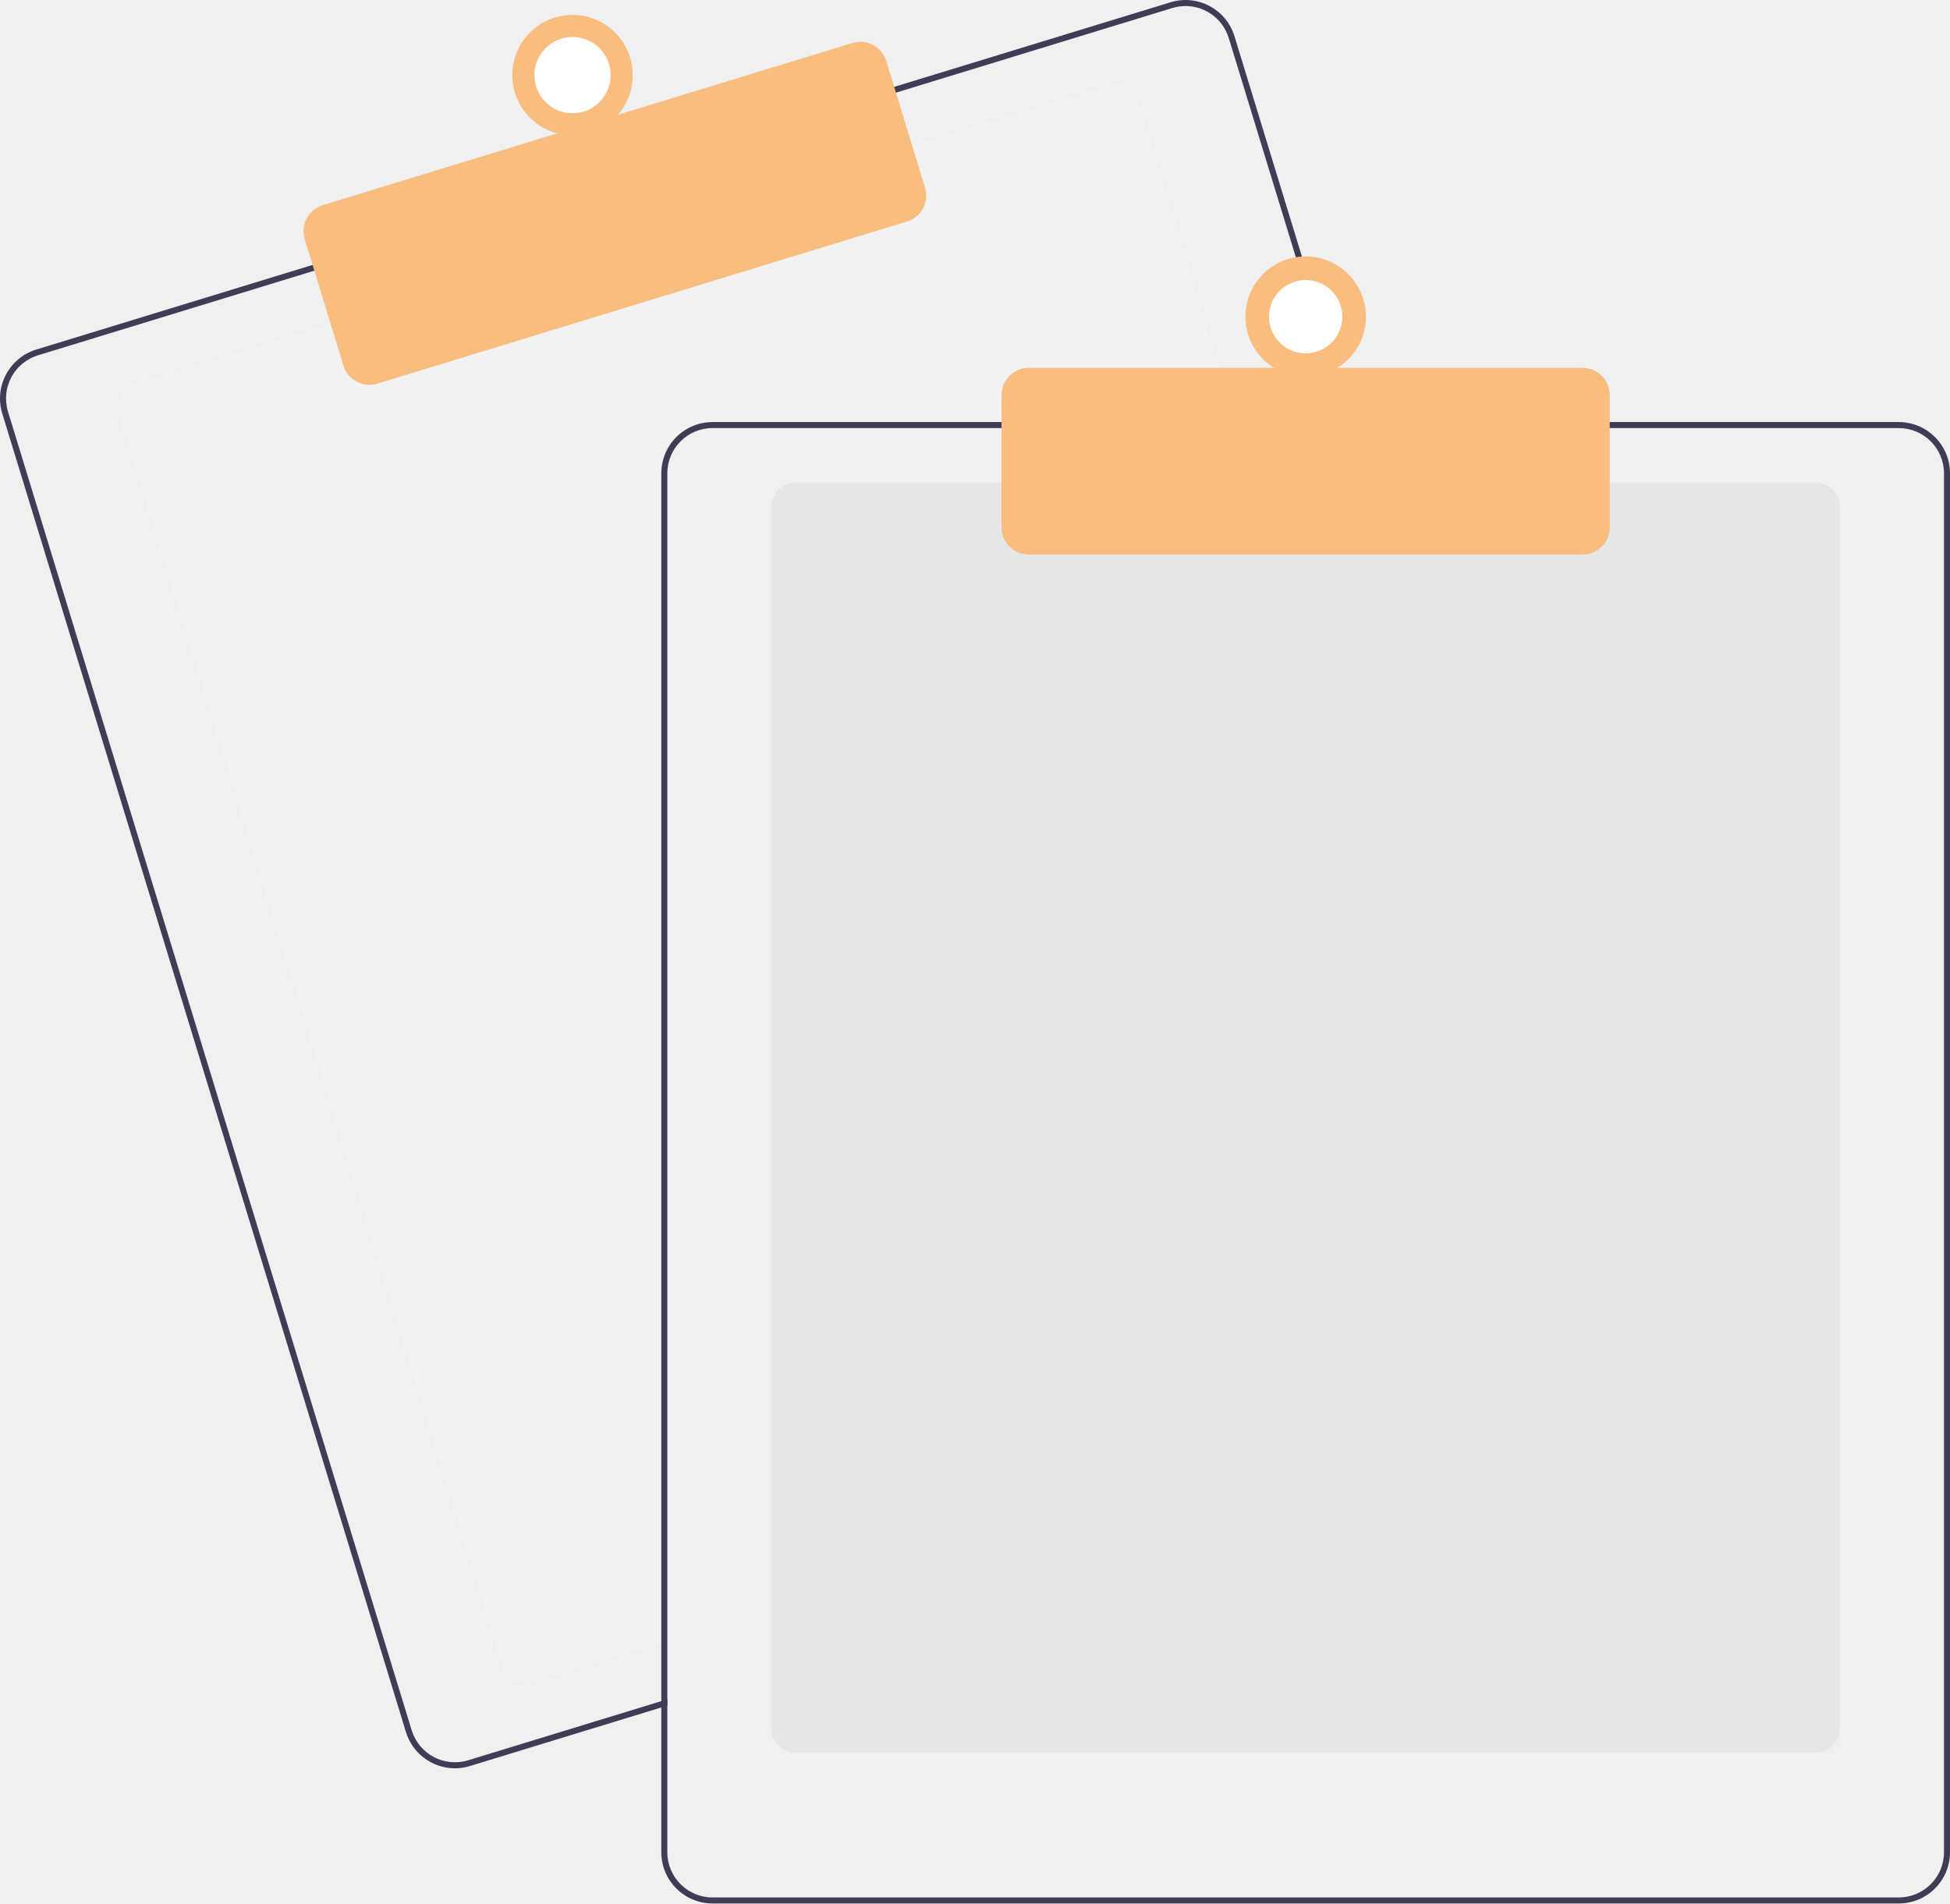
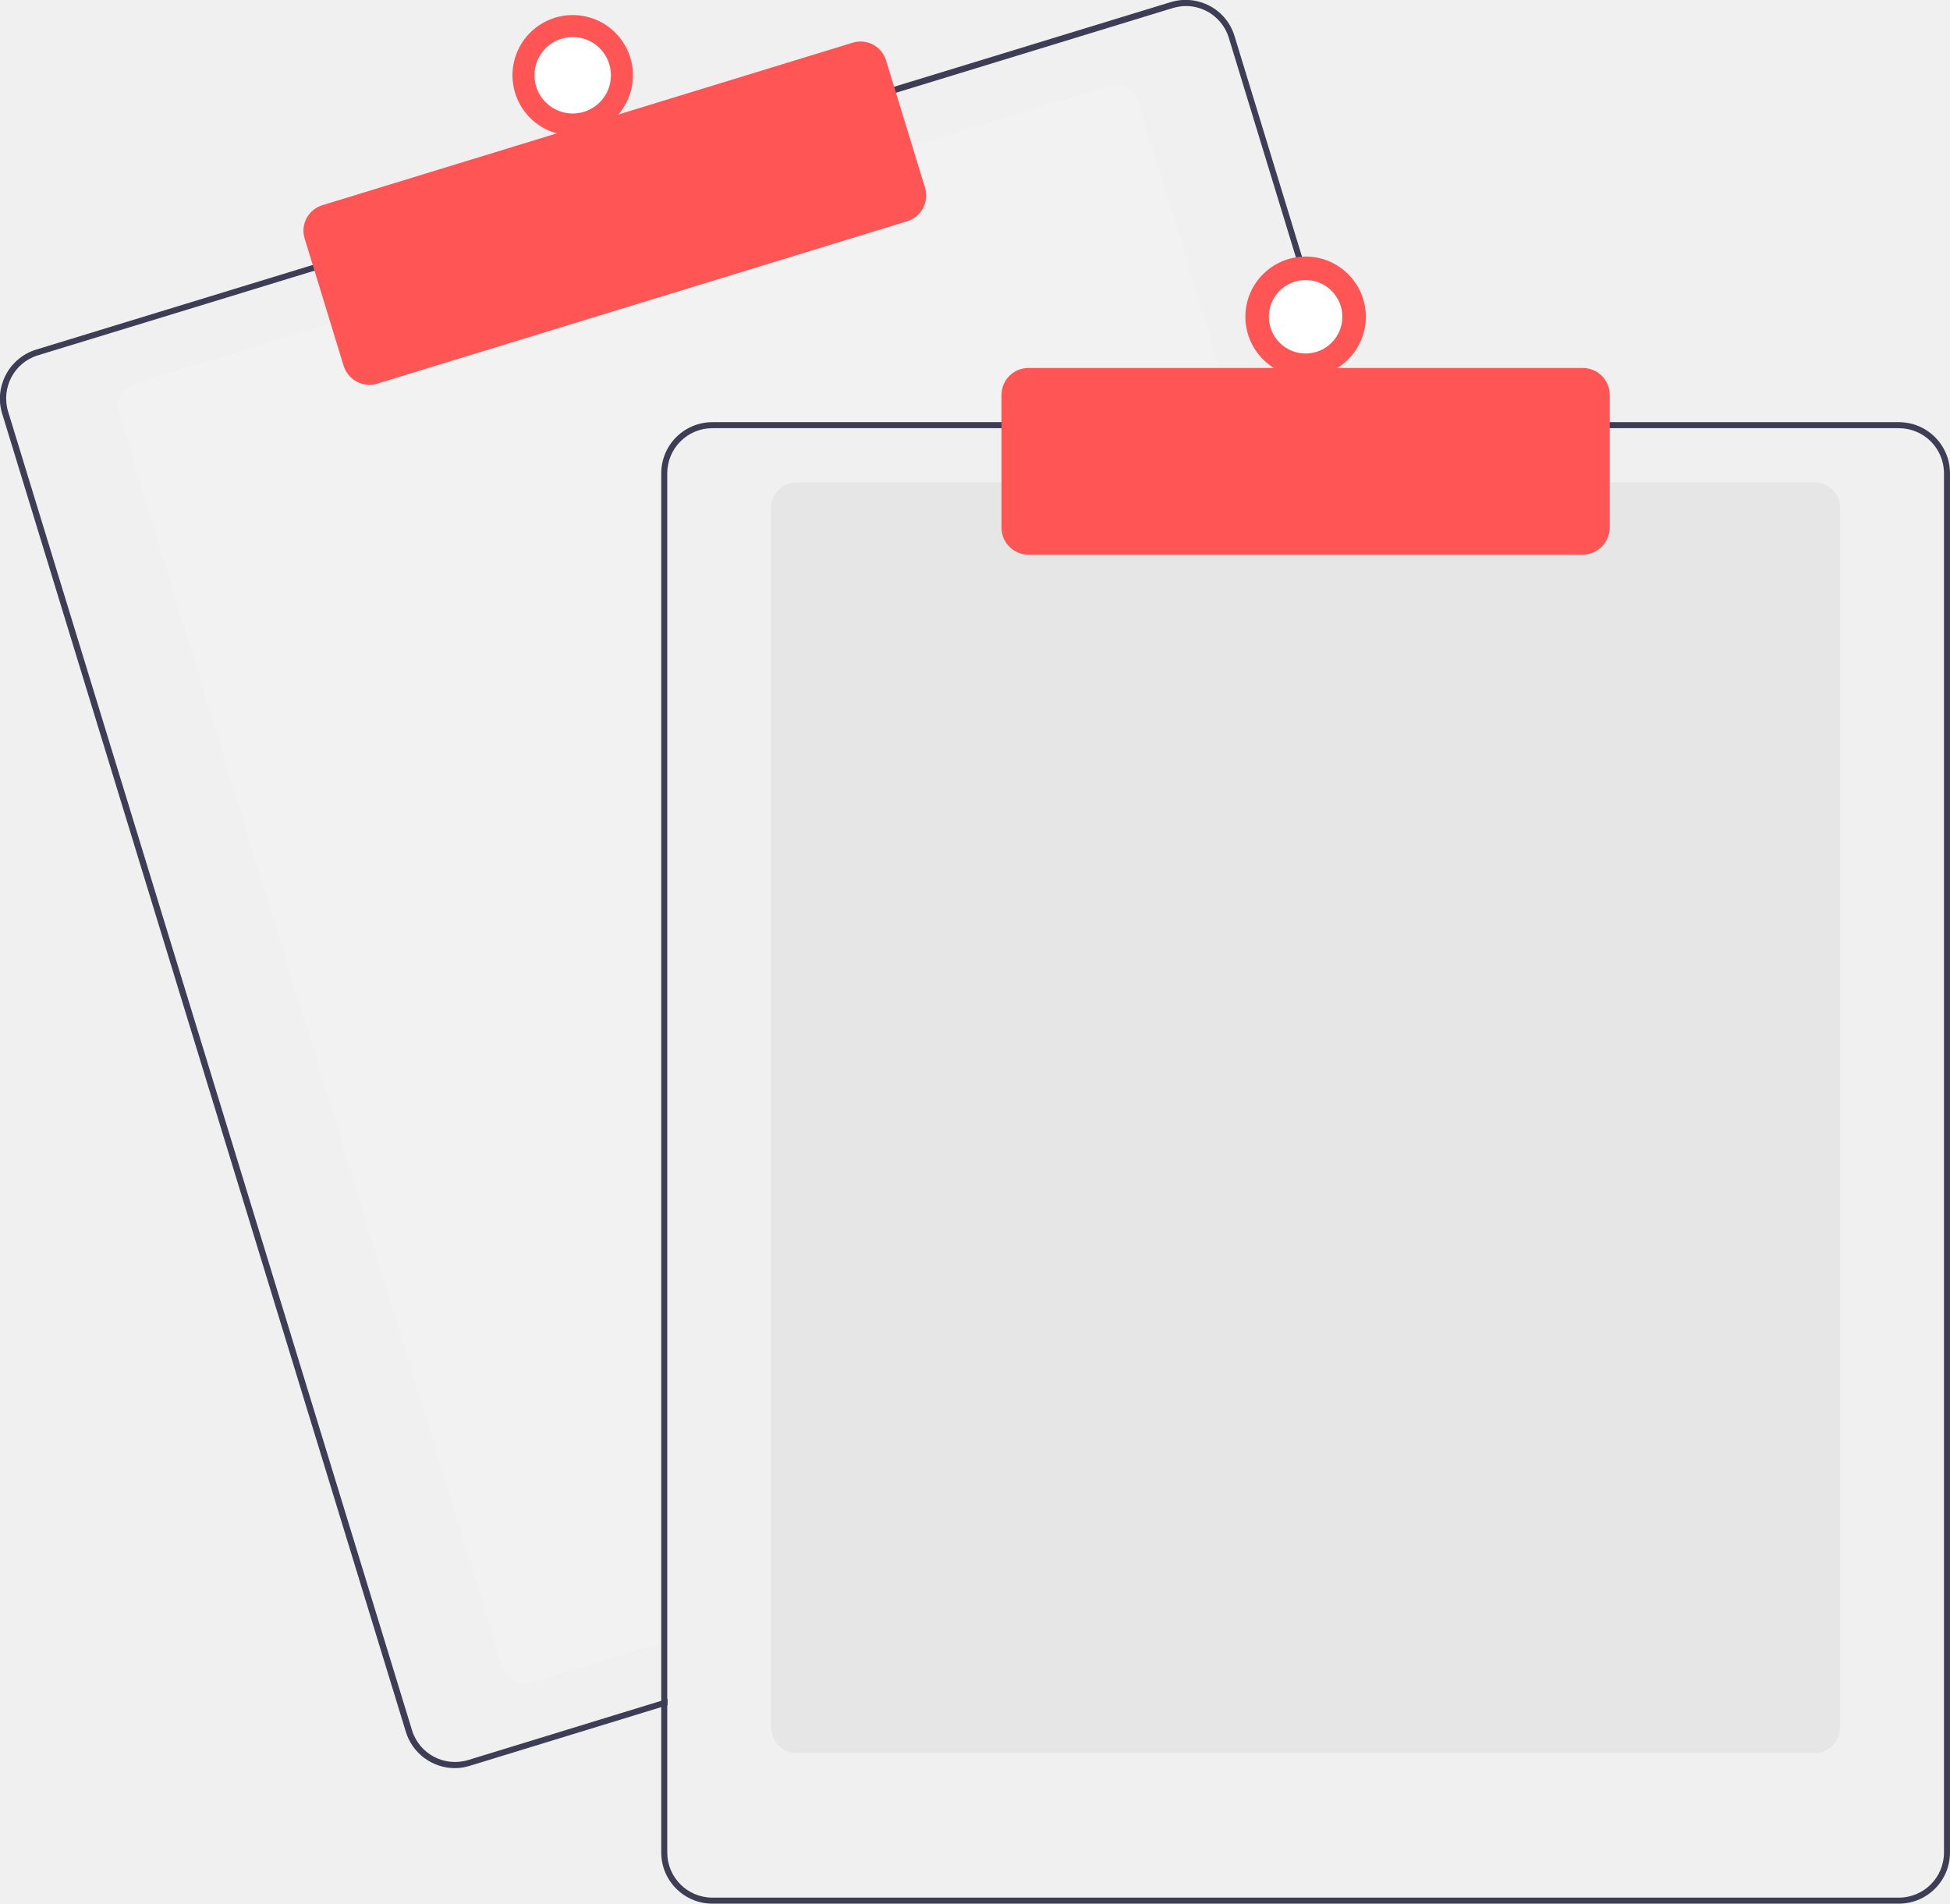
- <svg xmlns="http://www.w3.org/2000/svg" id="b21613c9-2bf0-4d37-bef0-3b193d34fc5d" data-name="Layer 1" width="647.636" height="632.174" viewBox="0 0 647.636 632.174">
-   <path d="M687.328,276.087H512.818a15.018,15.018,0,0,0-15,15v387.85l-2,.61-42.81,13.11a8.007,8.007,0,0,1-9.99-5.31L315.678,271.397a8.003,8.003,0,0,1,5.31-9.99l65.97-20.2,191.25-58.54,65.97-20.2a7.989,7.989,0,0,1,9.99,5.3l32.55,106.32Z" transform="translate(-276.1819 -133.9131)" fill="#f2f2f2" />
-   <path d="M725.408,274.087l-39.23-128.14a16.994,16.994,0,0,0-21.23-11.28l-92.75,28.39L380.958,221.607l-92.75,28.4a17.015,17.015,0,0,0-11.28,21.23l134.08,437.93a17.027,17.027,0,0,0,16.26,12.03,16.789,16.789,0,0,0,4.97-.75l63.58-19.46,2-.62v-2.09l-2,.61-64.17,19.65a15.015,15.015,0,0,1-18.73-9.95l-134.07-437.94a14.979,14.979,0,0,1,9.95-18.73l92.75-28.4,191.24-58.54,92.75-28.4a15.156,15.156,0,0,1,4.41-.66,15.015,15.015,0,0,1,14.32,10.61l39.05,127.56.62,2h2.08Z" transform="translate(-276.1819 -133.9131)" fill="#3f3d56" />
-   <path d="M398.863,261.734a9.016,9.016,0,0,1-8.611-6.367l-12.88-42.072a8.999,8.999,0,0,1,5.971-11.24l175.939-53.864a9.009,9.009,0,0,1,11.241,5.971l12.88,42.072a9.01,9.01,0,0,1-5.971,11.241L401.492,261.339A8.976,8.976,0,0,1,398.863,261.734Z" transform="translate(-276.1819 -133.9131)" fill="#f8bd7f" />
-   <circle cx="190.154" cy="24.955" r="20" fill="#f8bd7f" />
-   <circle cx="190.154" cy="24.955" r="12.665" fill="#fff" />
-   <path d="M878.818,716.087h-338a8.51,8.51,0,0,1-8.5-8.5v-405a8.51,8.51,0,0,1,8.5-8.5h338a8.51,8.51,0,0,1,8.5,8.5v405A8.51,8.51,0,0,1,878.818,716.087Z" transform="translate(-276.1819 -133.9131)" fill="#e6e6e6" />
-   <path d="M723.318,274.087h-210.5a17.024,17.024,0,0,0-17,17v407.8l2-.61v-407.19a15.018,15.018,0,0,1,15-15H723.938Zm183.5,0h-394a17.024,17.024,0,0,0-17,17v458a17.024,17.024,0,0,0,17,17h394a17.024,17.024,0,0,0,17-17v-458A17.024,17.024,0,0,0,906.818,274.087Zm15,475a15.018,15.018,0,0,1-15,15h-394a15.018,15.018,0,0,1-15-15v-458a15.018,15.018,0,0,1,15-15h394a15.018,15.018,0,0,1,15,15Z" transform="translate(-276.1819 -133.9131)" fill="#3f3d56" />
-   <path d="M801.818,318.087h-184a9.01,9.01,0,0,1-9-9v-44a9.01,9.01,0,0,1,9-9h184a9.01,9.01,0,0,1,9,9v44A9.01,9.01,0,0,1,801.818,318.087Z" transform="translate(-276.1819 -133.9131)" fill="#f8bd7f" />
-   <circle cx="433.636" cy="105.174" r="20" fill="#f8bd7f" />
-   <circle cx="433.636" cy="105.174" r="12.182" fill="#fff" />
+ <svg xmlns="http://www.w3.org/2000/svg" version="1.1" id="b21613c9-2bf0-4d37-bef0-3b193d34fc5d" x="0px" y="0px" viewBox="0 0 647.6 632.2" style="enable-background:new 0 0 647.6 632.2;" xml:space="preserve">
+   <style type="text/css">
+ 	.st0{fill:#F2F2F2;}
+ 	.st1{fill:#3F3D56;}
+ 	.st2{fill:#FF5555;}
+ 	.st3{fill:#FFFFFF;}
+ 	.st4{fill:#E6E6E6;}
+ </style>
+   <path class="st0" d="M411.1,142.2H236.6c-8.3,0-15,6.7-15,15V545l-2,0.6l-42.8,13.1c-4.2,1.3-8.7-1.1-10-5.3l-127.3-416  c-1.3-4.2,1.1-8.7,5.3-10l66-20.2L302,48.8l66-20.2c4.2-1.3,8.7,1.1,10,5.3c0,0,0,0,0,0l32.5,106.3L411.1,142.2z" />
+   <path class="st1" d="M449.2,140.2L410,12c-2.7-9-12.2-14-21.2-11.3c0,0,0,0,0,0L296,29.1L104.8,87.7L12,116.1  c-9,2.8-14,12.3-11.3,21.2l134.1,437.9c2.2,7.1,8.8,12,16.3,12c1.7,0,3.4-0.3,5-0.8l63.6-19.5l2-0.6v-2.1l-2,0.6l-64.2,19.7  c-7.9,2.4-16.3-2-18.7-10L2.7,136.7c-2.4-7.9,2-16.3,9.9-18.7c0,0,0,0,0,0l92.8-28.4l191.2-58.5l92.8-28.4c1.4-0.4,2.9-0.7,4.4-0.7  c6.6,0,12.4,4.3,14.3,10.6l39,127.6l0.6,2h2.1L449.2,140.2z" />
+   <path class="st2" d="M122.7,127.8c-4,0-7.4-2.6-8.6-6.4l-12.9-42.1c-1.5-4.8,1.2-9.8,6-11.2c0,0,0,0,0,0l175.9-53.9  c4.8-1.5,9.8,1.2,11.2,6l12.9,42.1c1.4,4.8-1.2,9.8-6,11.2l-175.9,53.9C124.5,127.7,123.6,127.8,122.7,127.8z" />
+   <circle class="st2" cx="190.2" cy="25" r="20" />
+   <circle class="st3" cx="190.2" cy="25" r="12.7" />
+   <path class="st4" d="M602.6,582.2h-338c-4.7,0-8.5-3.8-8.5-8.5v-405c0-4.7,3.8-8.5,8.5-8.5h338c4.7,0,8.5,3.8,8.5,8.5v405  C611.1,578.4,607.3,582.2,602.6,582.2z" />
+   <path class="st1" d="M447.1,140.2H236.6c-9.4,0-17,7.6-17,17V565l2-0.6V157.2c0-8.3,6.7-15,15-15h211.1L447.1,140.2z M630.6,140.2  h-394c-9.4,0-17,7.6-17,17v458c0,9.4,7.6,17,17,17h394c9.4,0,17-7.6,17-17v-458C647.6,147.8,640,140.2,630.6,140.2z M645.6,615.2  c0,8.3-6.7,15-15,15h-394c-8.3,0-15-6.7-15-15v-458c0-8.3,6.7-15,15-15h394c8.3,0,15,6.7,15,15V615.2z" />
+   <path class="st2" d="M525.6,184.2h-184c-5,0-9-4-9-9v-44c0-5,4-9,9-9h184c5,0,9,4,9,9v44C534.6,180.1,530.6,184.2,525.6,184.2z" />
+   <circle class="st2" cx="433.6" cy="105.2" r="20" />
+   <circle class="st3" cx="433.6" cy="105.2" r="12.2" />
</svg>
